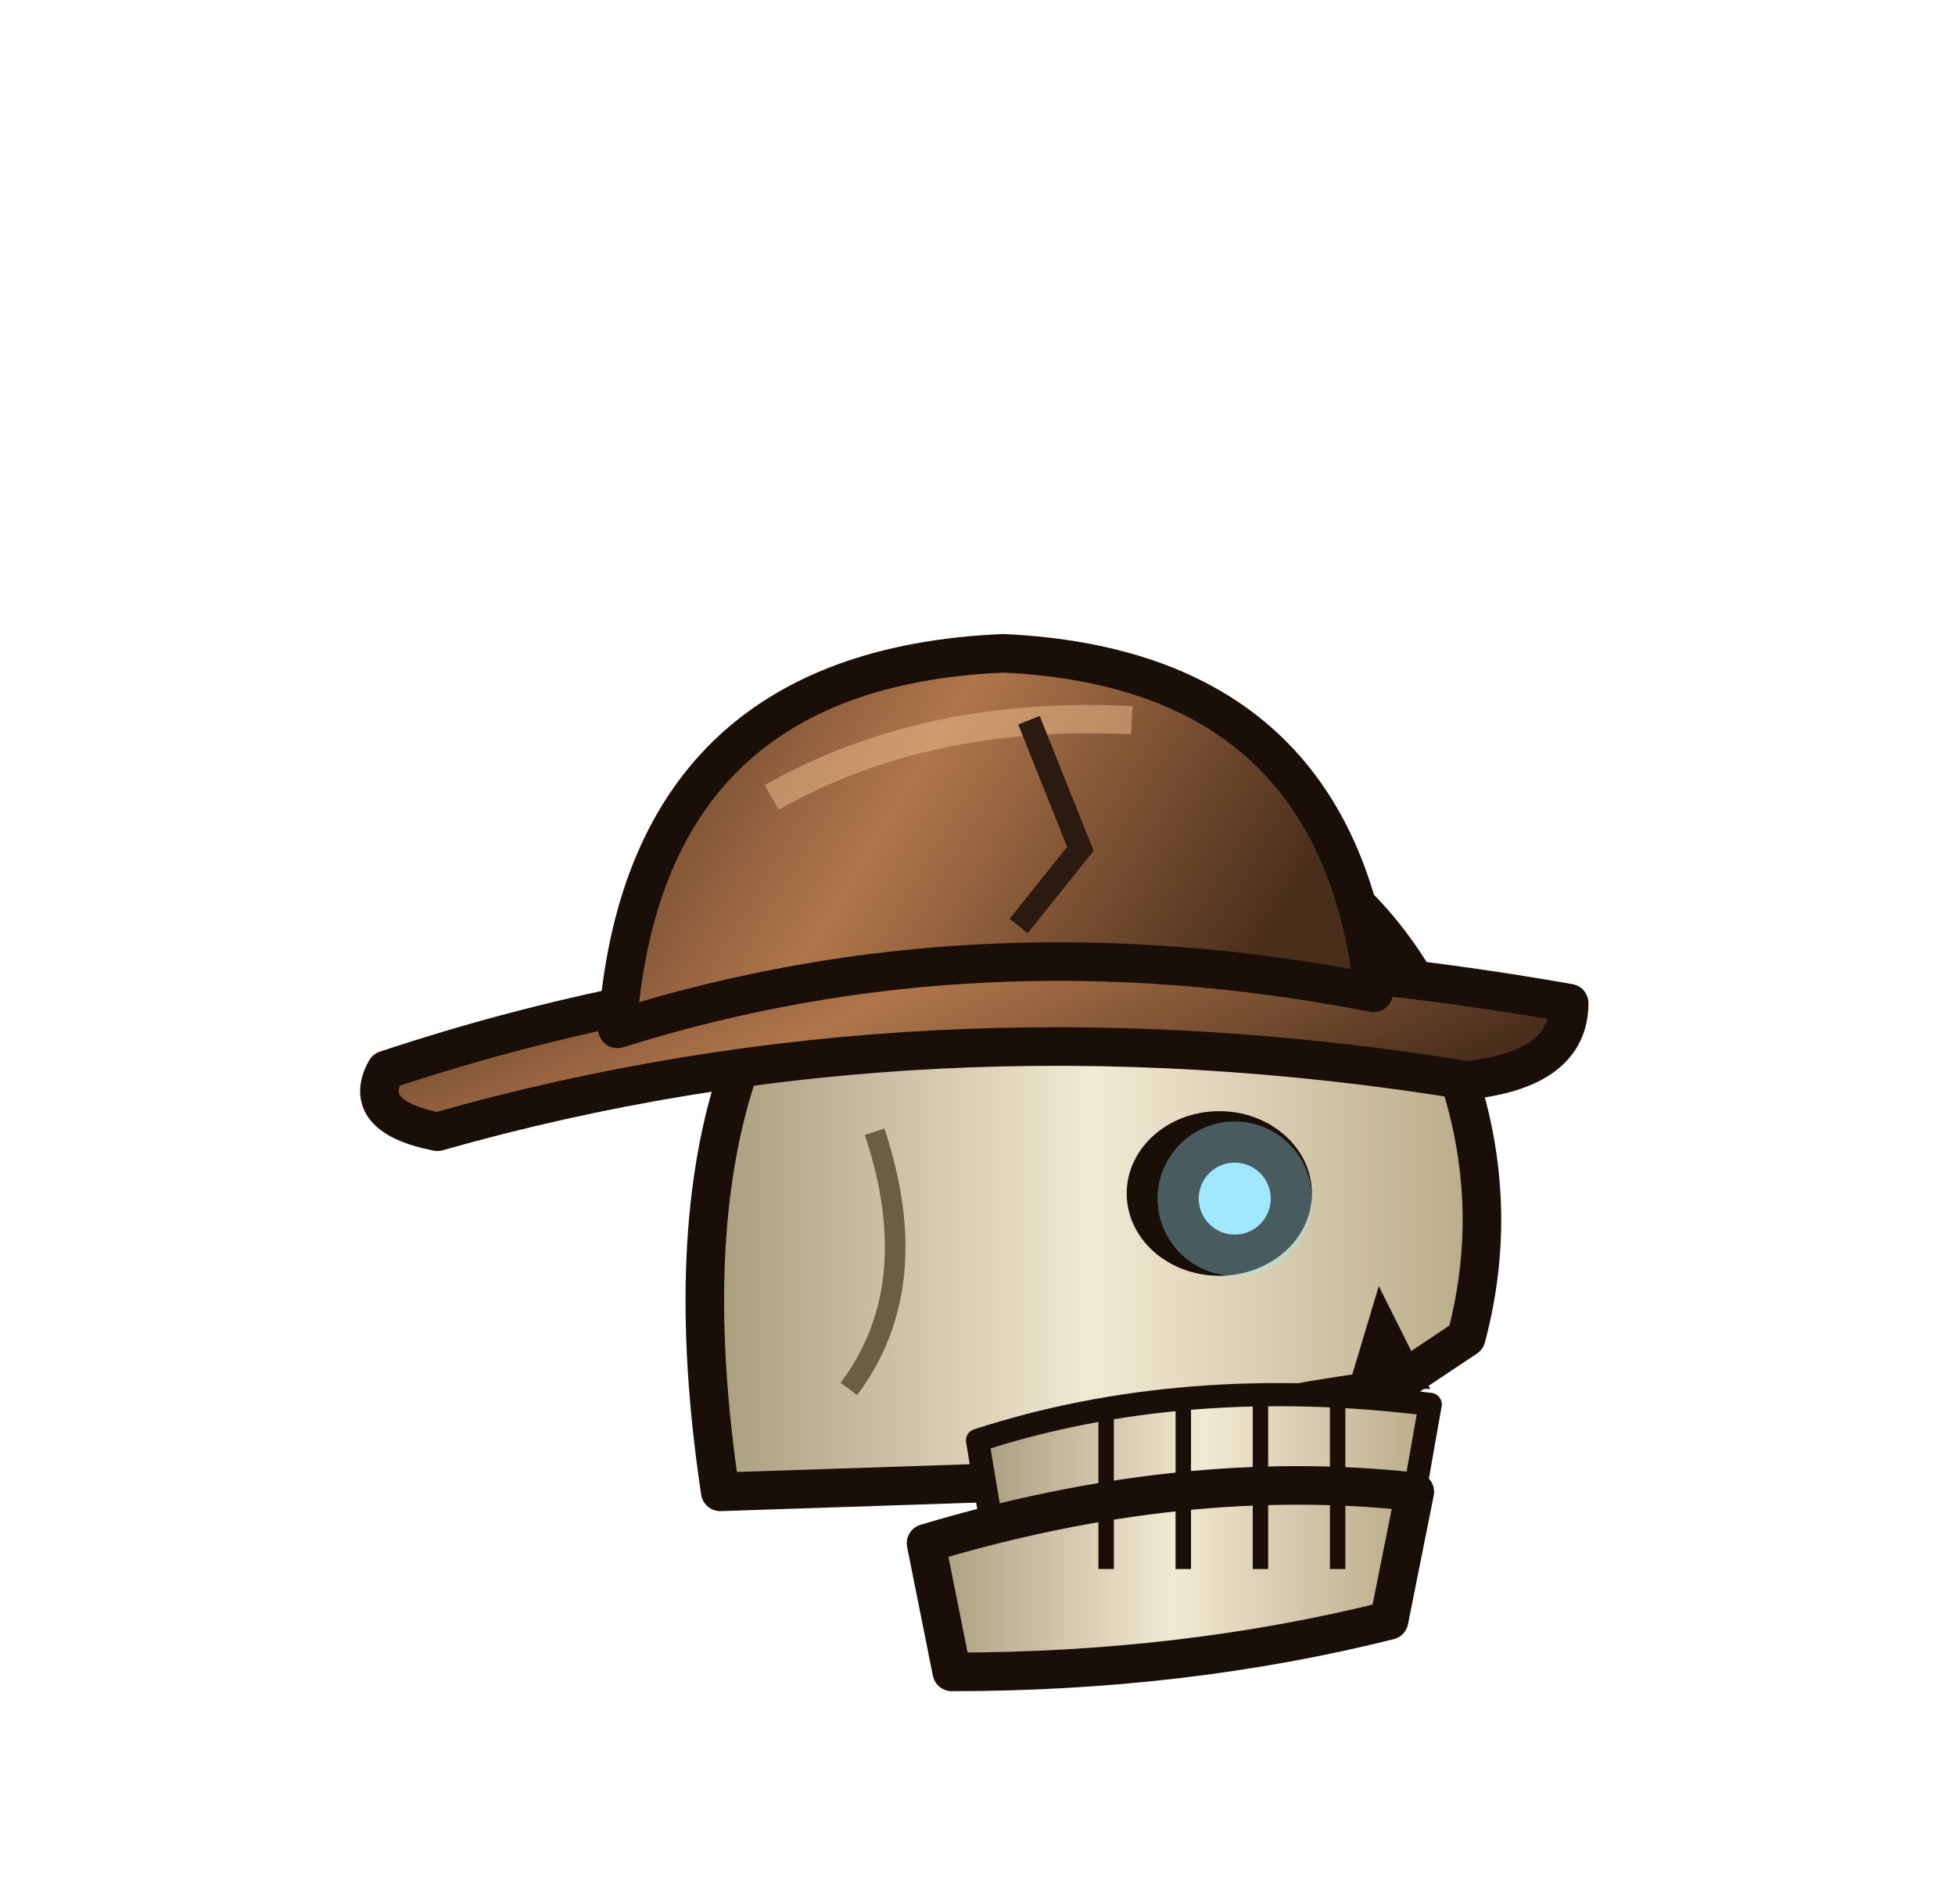
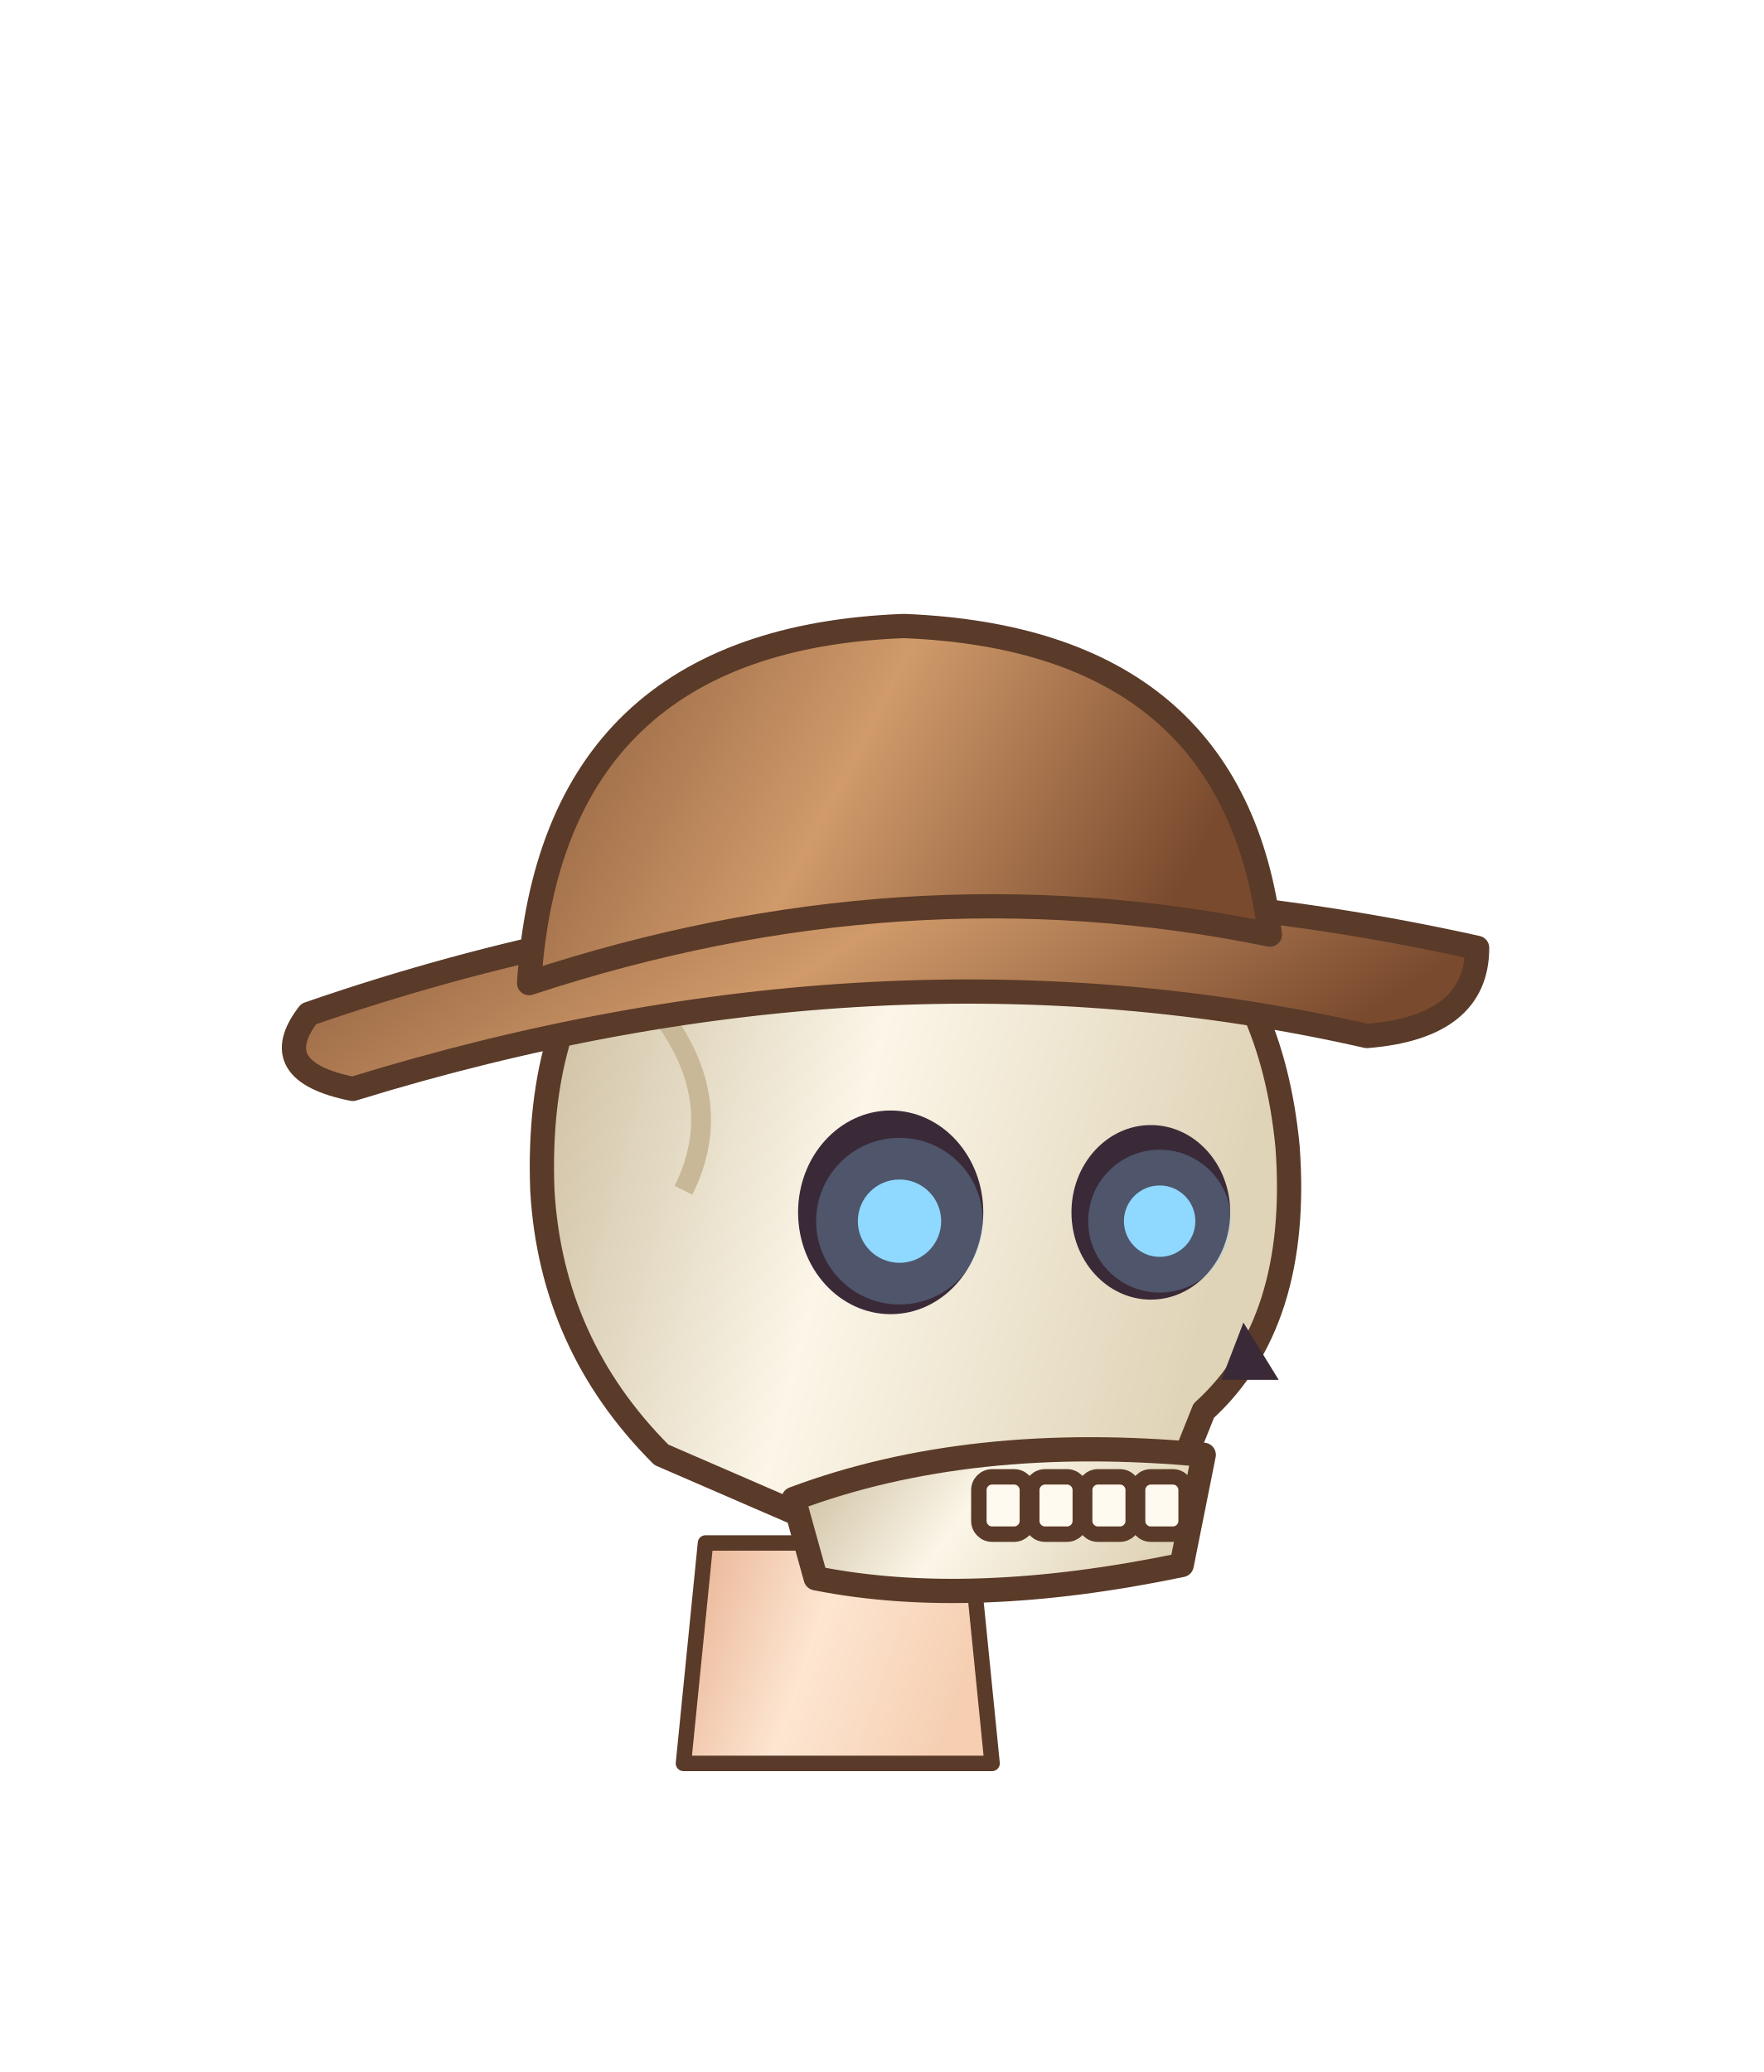
- <svg xmlns="http://www.w3.org/2000/svg" width="76" height="74" viewBox="0 0 76 74">
+ <svg xmlns="http://www.w3.org/2000/svg" width="80" height="94" viewBox="0 0 80 94">
  <defs>
-     <linearGradient id="bone" x1="0" y1="0" x2="1" y2="0">
-       <stop offset="0" stop-color="#a89c7c" />
-       <stop offset="0.5" stop-color="#f1e9d2" />
-       <stop offset="1" stop-color="#b8ab88" />
+     <linearGradient id="skin" x1="0" y1="0" x2="1" y2="0.25">
+       <stop offset="0.00" stop-color="#e8b090" />
+       <stop offset="0.50" stop-color="#fde6d2" />
+       <stop offset="1.00" stop-color="#f6cfb2" />
    </linearGradient>
-     <linearGradient id="rust" x1="0" y1="0" x2="1" y2="0.3">
-       <stop offset="0" stop-color="#5b3a26" />
-       <stop offset="0.45" stop-color="#b0764a" />
-       <stop offset="1" stop-color="#4a2e1c" />
+     <linearGradient id="gold" x1="0" y1="0" x2="0" y2="1">
+       <stop offset="0.00" stop-color="#f6d77a" />
+       <stop offset="0.50" stop-color="#d9a441" />
+       <stop offset="1.00" stop-color="#a8752a" />
+     </linearGradient>
+     <linearGradient id="leather" x1="0" y1="0" x2="1" y2="0.25">
+       <stop offset="0.00" stop-color="#5e3a20" />
+       <stop offset="0.50" stop-color="#b07a4a" />
+       <stop offset="1.00" stop-color="#8a5a34" />
+     </linearGradient>
+     <linearGradient id="steel" x1="0" y1="0" x2="1" y2="0.25">
+       <stop offset="0.00" stop-color="#8e949c" />
+       <stop offset="0.33" stop-color="#f1f2f0" />
+       <stop offset="0.67" stop-color="#c9ccd0" />
+       <stop offset="1.00" stop-color="#8e949c" />
+     </linearGradient>
+     <linearGradient id="steelv" x1="0" y1="0" x2="0" y2="1">
+       <stop offset="0.00" stop-color="#f1f2f0" />
+       <stop offset="0.50" stop-color="#c9ccd0" />
+       <stop offset="1.00" stop-color="#8e949c" />
+     </linearGradient>
+     <linearGradient id="cream" x1="0" y1="0" x2="1" y2="0.25">
+       <stop offset="0.00" stop-color="#d9c6a0" />
+       <stop offset="0.50" stop-color="#fbf4e4" />
+       <stop offset="1.00" stop-color="#f1e4c8" />
+     </linearGradient>
+     <linearGradient id="bone" x1="0" y1="0" x2="1" y2="0.25">
+       <stop offset="0.00" stop-color="#c8b898" />
+       <stop offset="0.50" stop-color="#fbf6e8" />
+       <stop offset="1.00" stop-color="#e0d4b8" />
+     </linearGradient>
+     <linearGradient id="rust" x1="0" y1="0" x2="1" y2="0.25">
+       <stop offset="0.00" stop-color="#8a5a3a" />
+       <stop offset="0.50" stop-color="#d09a6a" />
+       <stop offset="1.00" stop-color="#7a4a2e" />
    </linearGradient>
  </defs>
-   <g transform="translate(16,24)">
-     <g>
-       <path d="M12 34 Q9 14 21 8 Q35 5 40 16 Q42.6 22 41 28 L38 30 Q30 31 24 33.6 Z" fill="url(#bone)" stroke="#1a0f08" stroke-width="1.5" stroke-linejoin="round" />
-       <ellipse cx="31.4" cy="22.4" rx="3.6" ry="3.2" fill="#1a0f08" />
-       <circle cx="32" cy="22.6" r="1.4" fill="#9fe8ff" opacity="1.0" />
-       <circle cx="32" cy="22.6" r="3" fill="#9fe8ff" opacity="0.35" />
-       <path d="M37.6 26 L39.6 30 L36.4 30 Z" fill="#1a0f08" />
-       <path d="M22 32 Q30 29.4 39.6 30.6 L39 34 Q30 33 22.6 35.6 Z" fill="url(#bone)" stroke="#1a0f08" stroke-width="0.9" stroke-linejoin="round" />
-       <path d="M27 30.6 L27 34" stroke="#1a0f08" stroke-width="0.6" />
-       <path d="M30 30.6 L30 34" stroke="#1a0f08" stroke-width="0.6" />
-       <path d="M33 30.6 L33 34" stroke="#1a0f08" stroke-width="0.6" />
-       <path d="M36 30.6 L36 34" stroke="#1a0f08" stroke-width="0.6" />
-       <path d="M20 36 Q30 33 39 34 L38 39 Q30 41 21 41 Z" fill="url(#bone)" stroke="#1a0f08" stroke-width="1.5" stroke-linejoin="round" />
-       <path d="M27 34.4 L27 37" stroke="#1a0f08" stroke-width="0.6" />
-       <path d="M30 34.4 L30 37" stroke="#1a0f08" stroke-width="0.6" />
-       <path d="M33 34.4 L33 37" stroke="#1a0f08" stroke-width="0.6" />
-       <path d="M36 34.4 L36 37" stroke="#1a0f08" stroke-width="0.6" />
-       <path d="M18 20 Q20 26 17 30 M26 12 L28 16" fill="none" stroke="#6a5e44" stroke-width="0.8" />
-     </g>
-     <path d="M-1 17.6 Q20 10.6 45 15 Q45 17.6 41 18 Q20 14.6 1 20 Q-2 19.4 -1 17.6 Z" fill="url(#rust)" stroke="#1a0f08" stroke-width="1.5" stroke-linejoin="round" />
-     <path d="M8 16 Q9 2 23 1.4 Q36 2 37.4 14.6 Q22 11.6 8 16 Z" fill="url(#rust)" stroke="#1a0f08" stroke-width="1.5" stroke-linejoin="round" />
-     <path d="M14 7 Q20 3.6 28 4" fill="none" stroke="#f0c090" stroke-width="1.1" opacity="0.5" />
-     <path d="M24 4 L26 9 L23.6 12" fill="none" stroke="#2a1a10" stroke-width="0.9" />
+   <g transform="translate(16,30)">
+     <path d="M16 40 L28 40 L29 50 L15 50 Z" fill="url(#skin)" stroke="#5a3a28" stroke-width="0.7" stroke-linejoin="round" stroke-linecap="round" />
+     <path d="M8.6 24 Q8 8 25 7 Q41 7.6 42.4 22 Q43 30 38.6 34 L37 38 Q26 40 20 38.6 L14 36 Q9 31 8.6 24 Z" fill="url(#bone)" stroke="#5a3a28" stroke-width="1.1" stroke-linejoin="round" stroke-linecap="round" />
+     <ellipse cx="24.4" cy="25" rx="4.2" ry="4.62" fill="#3a2a38" />
+     <circle cx="24.8" cy="25.4" r="1.89" fill="#8fd8ff" opacity="1.0" />
+     <circle cx="24.8" cy="25.4" r="3.78" fill="#8fd8ff" opacity="0.25" />
+     <ellipse cx="36.2" cy="25" rx="3.6" ry="3.96" fill="#3a2a38" />
+     <circle cx="36.6" cy="25.4" r="1.62" fill="#8fd8ff" opacity="1.0" />
+     <circle cx="36.6" cy="25.4" r="3.24" fill="#8fd8ff" opacity="0.25" />
+     <path d="M40.4 30 L42 32.6 L39.4 32.6 Z" fill="#3a2a38" />
+     <path d="M20 38 Q28 35 38.6 36 L37.6 41 Q28 43 21 41.6 Z" fill="url(#bone)" stroke="#5a3a28" stroke-width="1.1" stroke-linejoin="round" stroke-linecap="round" />
+     <rect x="28.4" y="37" width="2.2" height="2.6" rx="0.6" fill="#fffaf0" stroke="#5a3a28" stroke-width="0.7" stroke-linejoin="round" stroke-linecap="round" />
+     <rect x="30.8" y="37" width="2.2" height="2.6" rx="0.6" fill="#fffaf0" stroke="#5a3a28" stroke-width="0.7" stroke-linejoin="round" stroke-linecap="round" />
+     <rect x="33.2" y="37" width="2.2" height="2.6" rx="0.6" fill="#fffaf0" stroke="#5a3a28" stroke-width="0.7" stroke-linejoin="round" stroke-linecap="round" />
+     <rect x="35.6" y="37" width="2.2" height="2.6" rx="0.6" fill="#fffaf0" stroke="#5a3a28" stroke-width="0.7" stroke-linejoin="round" stroke-linecap="round" />
+     <path d="M14 16 Q17 20 15 24" fill="none" stroke="#c8b898" stroke-width="0.9" />
+     <path d="M-2 16 Q24 7 51 13 Q51 16.6 46 17 Q24 12 0 19.4 Q-4 18.6 -2 16 Z" fill="url(#rust)" stroke="#5a3a28" stroke-width="1.1" stroke-linejoin="round" stroke-linecap="round" />
+     <path d="M8 14.6 Q9 -1 25 -1.6 Q40 -1 41.6 12.4 Q25 9 8 14.6 Z" fill="url(#rust)" stroke="#5a3a28" stroke-width="1.1" stroke-linejoin="round" stroke-linecap="round" />
  </g>
</svg>
